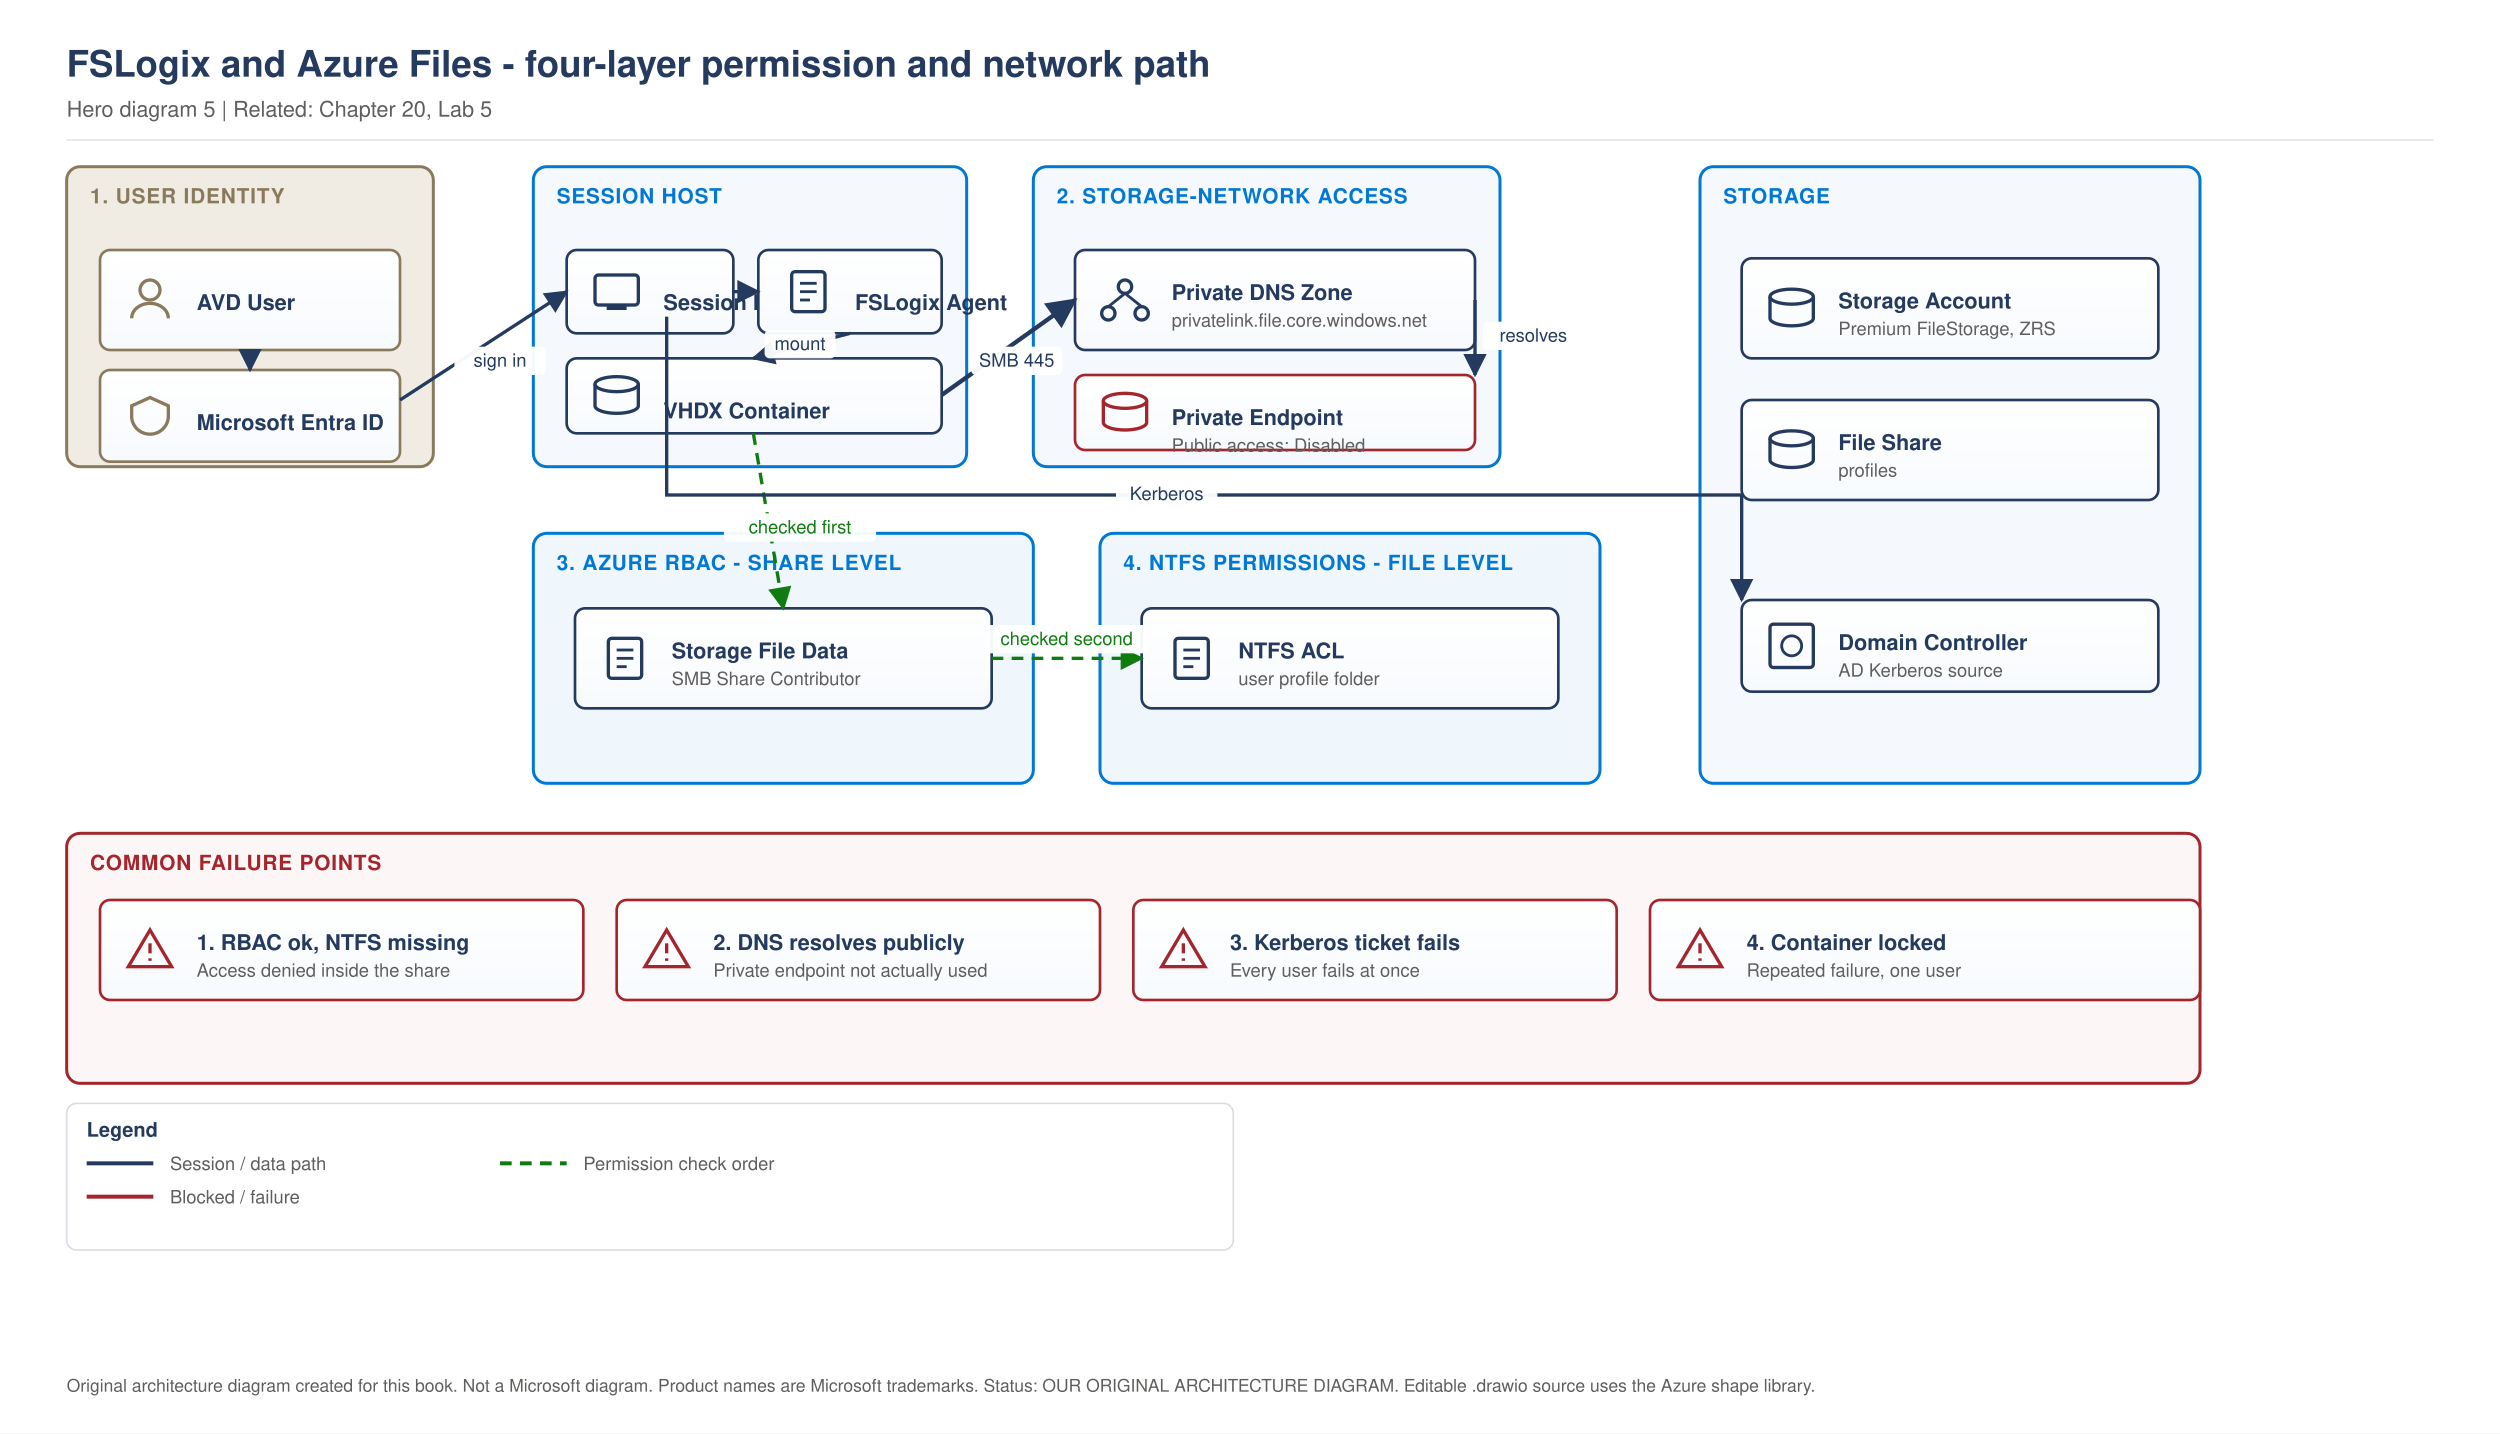
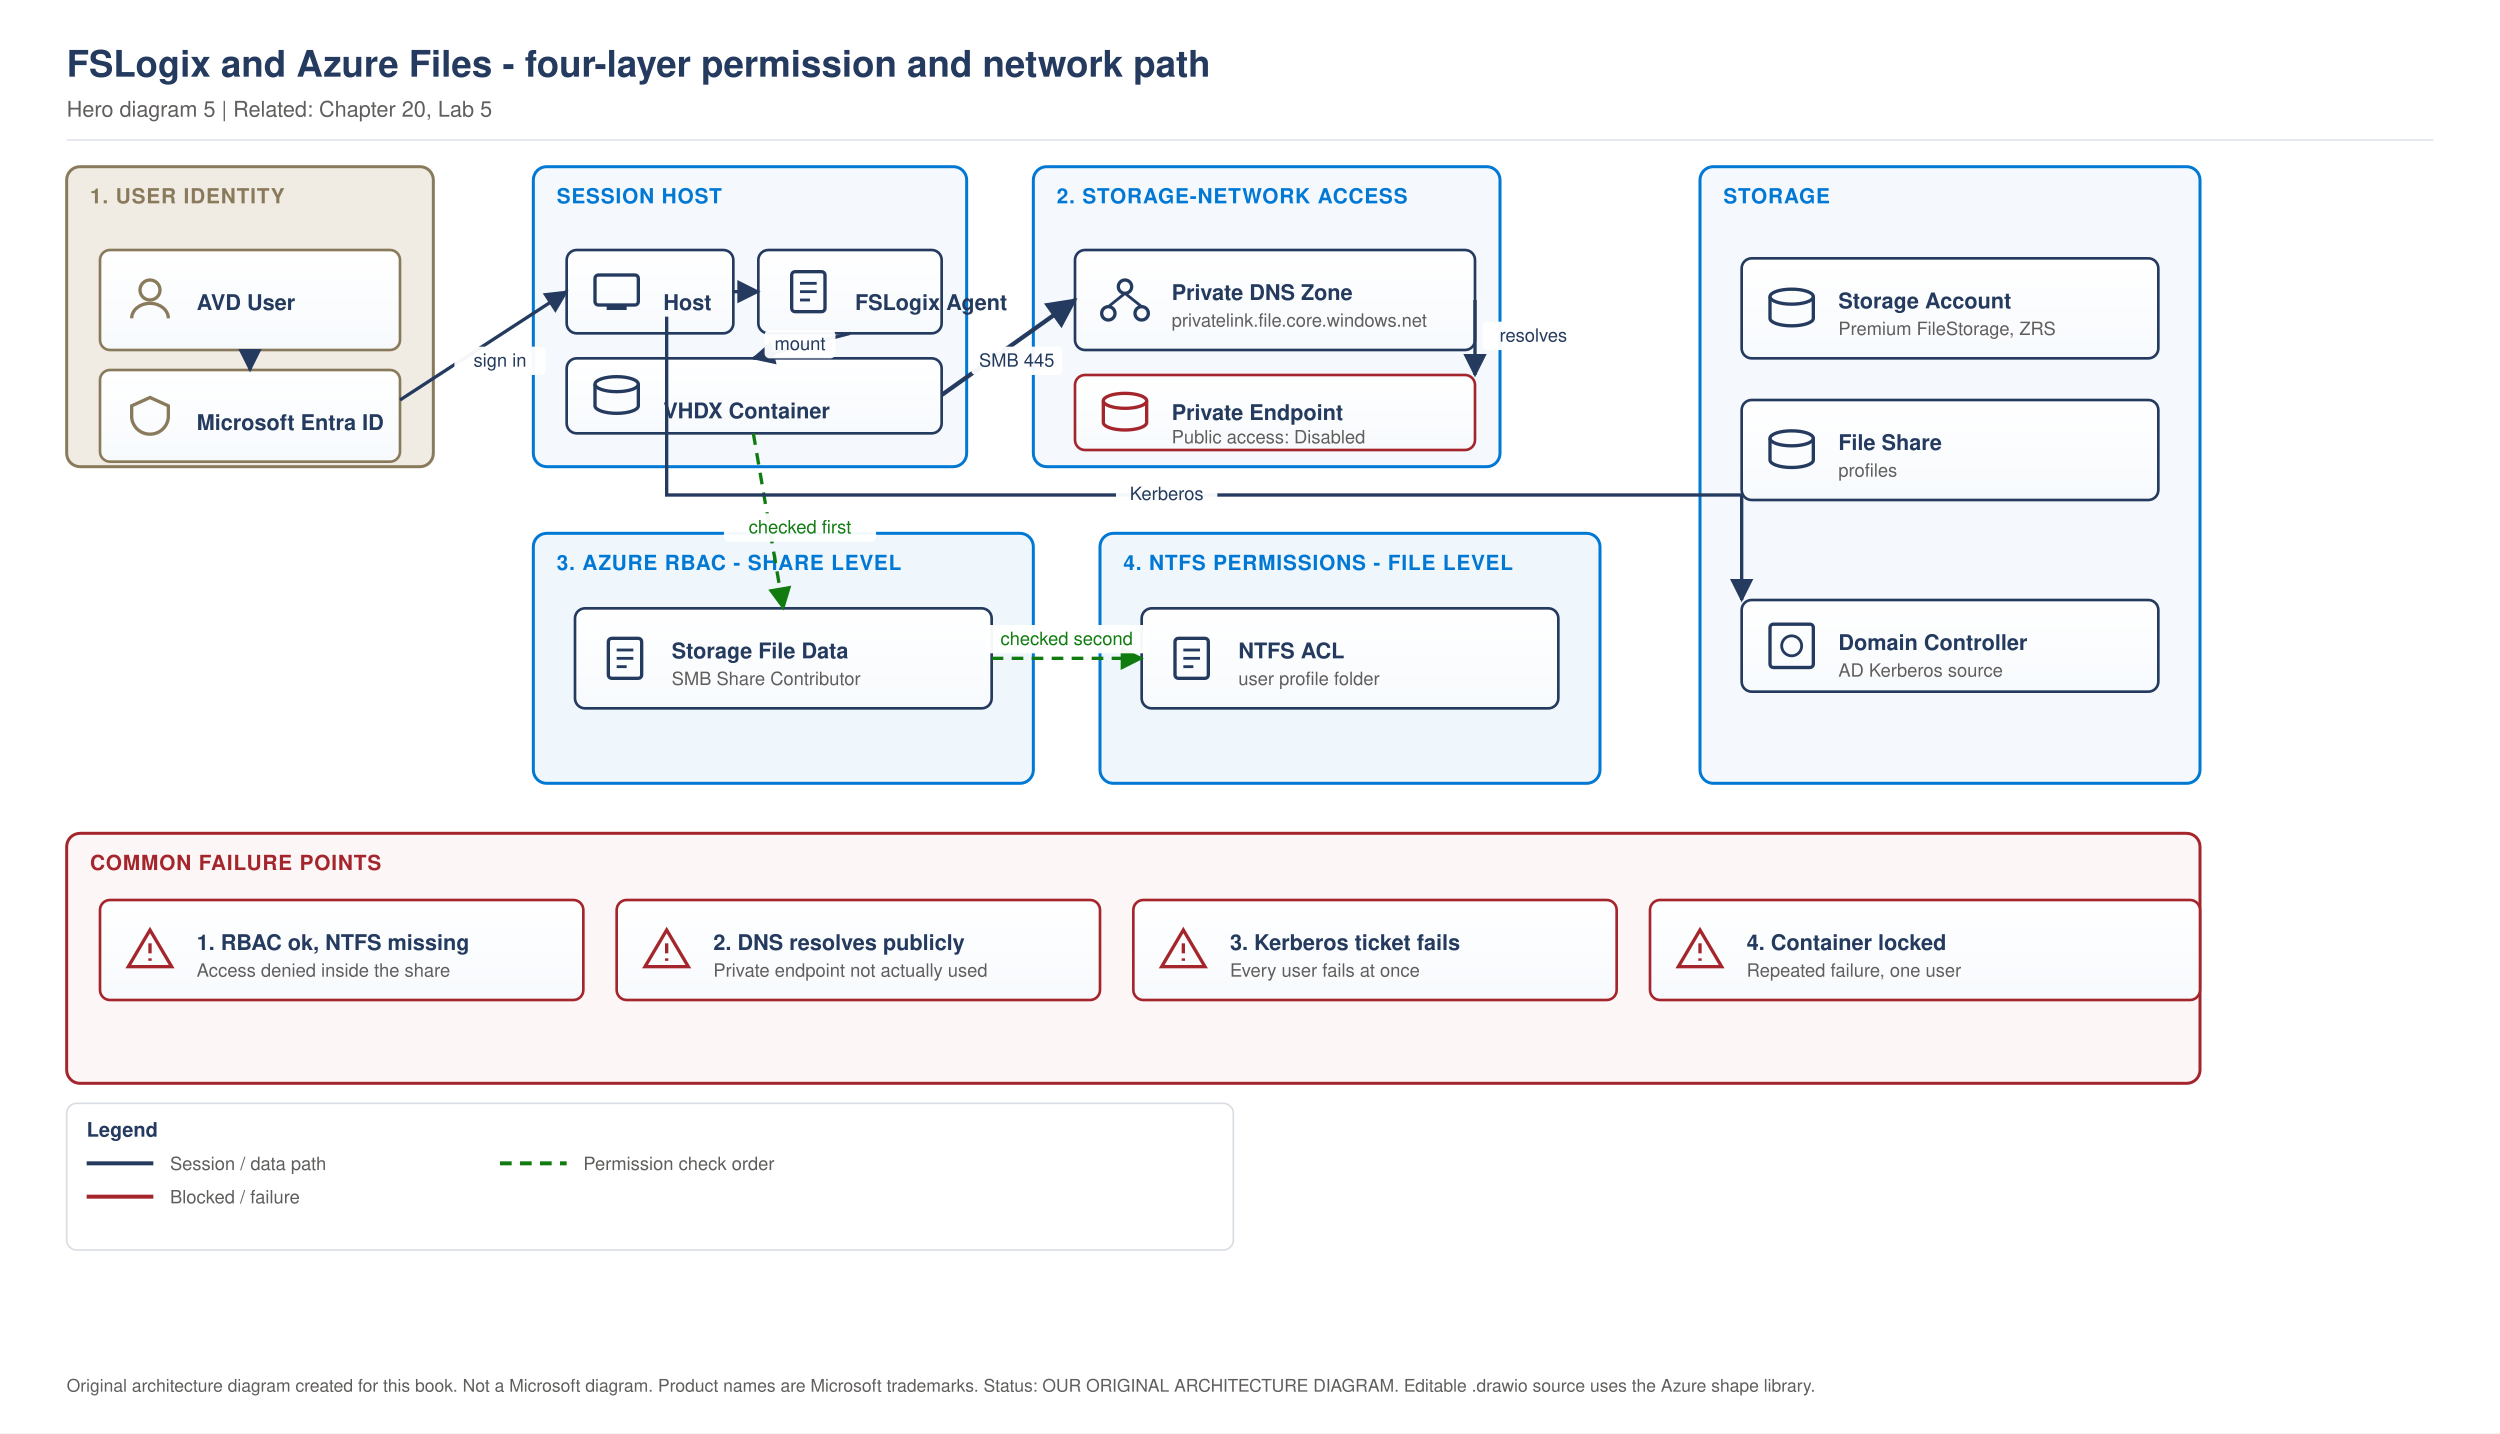
<svg xmlns="http://www.w3.org/2000/svg" width="1500" height="860" viewBox="0 0 1500 860" font-family="Segoe UI,Helvetica,Arial,sans-serif">
  <defs>
    <marker id="a" viewBox="0 0 10 10" refX="9" refY="5" markerWidth="7" markerHeight="7" orient="auto-start-reverse">
      <path d="M0,0 L10,5 L0,10 z" fill="#243A5E" />
    </marker>
    <marker id="ag" viewBox="0 0 10 10" refX="9" refY="5" markerWidth="7" markerHeight="7" orient="auto-start-reverse">
      <path d="M0,0 L10,5 L0,10 z" fill="#107C10" />
    </marker>
    <marker id="ar" viewBox="0 0 10 10" refX="9" refY="5" markerWidth="7" markerHeight="7" orient="auto-start-reverse">
      <path d="M0,0 L10,5 L0,10 z" fill="#A4262C" />
    </marker>
    <linearGradient id="tile" x1="0" y1="0" x2="0" y2="1">
      <stop offset="0" stop-color="#FFFFFF" />
      <stop offset="1" stop-color="#F7FAFD" />
    </linearGradient>
  </defs>
  <rect width="1500" height="860" fill="#FFFFFF" />
  <text x="40" y="46" font-size="22" font-weight="600" fill="#243A5E">FSLogix and Azure Files - four-layer permission and network path</text>
  <text x="40" y="70" font-size="13" fill="#605E5C">Hero diagram 5 | Related: Chapter 20, Lab 5</text>
  <line x1="40" y1="84" x2="1460" y2="84" stroke="#E1E5EA" />
  <rect x="40" y="100" width="220" height="180" rx="8" fill="#F0ECE4" stroke="#8A7A5C" stroke-width="1.8" />
  <text x="54" y="122" font-size="12.5" font-weight="700" fill="#8A7A5C" letter-spacing="0.5">1. USER IDENTITY</text>
  <g>
    <rect x="60" y="150" width="180" height="60" rx="6" fill="url(#tile)" stroke="#8A7A5C" stroke-width="1.6" />
    <circle cx="90" cy="174.0" r="6" fill="none" stroke="#8A7A5C" stroke-width="2" />
    <path d="M79,191.0 a11,9 0 0 1 22,0" fill="none" stroke="#8A7A5C" stroke-width="2" />
    <text x="118" y="186" font-size="13" font-weight="600" fill="#243A5E">AVD User</text>
  </g>
  <g>
    <rect x="60" y="222" width="180" height="55" rx="6" fill="url(#tile)" stroke="#8A7A5C" stroke-width="1.6" />
    <path d="M90,238.5 l11,5 v7 a11,11 0 0 1 -11,10 a11,11 0 0 1 -11,-10 v-7 z" fill="none" stroke="#8A7A5C" stroke-width="2" />
    <text x="118" y="258" font-size="13" font-weight="600" fill="#243A5E">Microsoft Entra ID</text>
  </g>
  <rect x="320" y="100" width="260" height="180" rx="8" fill="#F5F9FD" stroke="#0078D4" stroke-width="1.8" />
  <text x="334" y="122" font-size="12.5" font-weight="700" fill="#0078D4" letter-spacing="0.5">SESSION HOST</text>
  <g>
    <rect x="340" y="150" width="100" height="50" rx="6" fill="url(#tile)" stroke="#243A5E" stroke-width="1.6" />
    <rect x="357" y="165.0" width="26" height="18" rx="2" fill="none" stroke="#243A5E" stroke-width="2" />
    <rect x="364" y="183.0" width="12" height="3" fill="#243A5E" />
-     <text x="398" y="186" font-size="13" font-weight="600" fill="#243A5E">Session Host</text>
+     <text x="398" y="186" font-size="13" font-weight="600" fill="#243A5E">Host</text>
  </g>
  <g>
    <rect x="455" y="150" width="110" height="50" rx="6" fill="url(#tile)" stroke="#243A5E" stroke-width="1.6" />
    <rect x="475" y="163.0" width="20" height="24" rx="2" fill="none" stroke="#243A5E" stroke-width="2" />
    <path d="M480,170.0 h10 M480,175.0 h10 M480,180.0 h6" stroke="#243A5E" stroke-width="1.7" />
    <text x="513" y="186" font-size="13" font-weight="600" fill="#243A5E">FSLogix Agent</text>
  </g>
  <g>
    <rect x="340" y="215" width="225" height="45" rx="6" fill="url(#tile)" stroke="#243A5E" stroke-width="1.6" />
    <ellipse cx="370" cy="230.5" rx="13" ry="4.5" fill="none" stroke="#243A5E" stroke-width="2" />
    <path d="M357,230.5 v13 a13,4.5 0 0 0 26,0 v-13" fill="none" stroke="#243A5E" stroke-width="2" />
    <text x="398" y="251" font-size="13" font-weight="600" fill="#243A5E">VHDX Container</text>
  </g>
  <rect x="620" y="100" width="280" height="180" rx="8" fill="#F5F9FD" stroke="#0078D4" stroke-width="1.8" />
  <text x="634" y="122" font-size="12.5" font-weight="700" fill="#0078D4" letter-spacing="0.5">2. STORAGE-NETWORK ACCESS</text>
  <g>
    <rect x="645" y="150" width="240" height="60" rx="6" fill="url(#tile)" stroke="#243A5E" stroke-width="1.6" />
    <circle cx="675" cy="172.0" r="4" fill="none" stroke="#243A5E" stroke-width="2" />
    <circle cx="665" cy="188.0" r="4" fill="none" stroke="#243A5E" stroke-width="2" />
    <circle cx="685" cy="188.0" r="4" fill="none" stroke="#243A5E" stroke-width="2" />
    <path d="M675,176.0 L665,184.0 M675,176.0 L685,184.0" stroke="#243A5E" stroke-width="1.7" />
    <text x="703" y="180" font-size="13" font-weight="600" fill="#243A5E">Private DNS Zone</text>
    <text x="703" y="196" font-size="11" fill="#605E5C">privatelink.file.core.windows.net</text>
  </g>
  <g>
    <rect x="645" y="225" width="240" height="45" rx="6" fill="url(#tile)" stroke="#A4262C" stroke-width="1.6" />
    <ellipse cx="675" cy="240.5" rx="13" ry="4.5" fill="none" stroke="#A4262C" stroke-width="2" />
    <path d="M662,240.5 v13 a13,4.5 0 0 0 26,0 v-13" fill="none" stroke="#A4262C" stroke-width="2" />
-     <text x="703" y="255" font-size="13" font-weight="600" fill="#243A5E">Private Endpoint</text>
-     <text x="703" y="271" font-size="11" fill="#605E5C">Public access: Disabled</text>
+     <text x="703" y="252" font-size="13" font-weight="600" fill="#243A5E">Private Endpoint</text>
+     <text x="703" y="266" font-size="11" fill="#605E5C">Public access: Disabled</text>
  </g>
  <rect x="320" y="320" width="300" height="150" rx="8" fill="#EFF6FC" stroke="#0078D4" stroke-width="1.8" />
  <text x="334" y="342" font-size="12.5" font-weight="700" fill="#0078D4" letter-spacing="0.5">3. AZURE RBAC - SHARE LEVEL</text>
  <g>
    <rect x="345" y="365" width="250" height="60" rx="6" fill="url(#tile)" stroke="#243A5E" stroke-width="1.6" />
    <rect x="365" y="383.0" width="20" height="24" rx="2" fill="none" stroke="#243A5E" stroke-width="2" />
    <path d="M370,390.0 h10 M370,395.0 h10 M370,400.0 h6" stroke="#243A5E" stroke-width="1.7" />
    <text x="403" y="395" font-size="13" font-weight="600" fill="#243A5E">Storage File Data</text>
    <text x="403" y="411" font-size="11" fill="#605E5C">SMB Share Contributor</text>
  </g>
  <rect x="660" y="320" width="300" height="150" rx="8" fill="#EFF6FC" stroke="#0078D4" stroke-width="1.8" />
  <text x="674" y="342" font-size="12.5" font-weight="700" fill="#0078D4" letter-spacing="0.5">4. NTFS PERMISSIONS - FILE LEVEL</text>
  <g>
    <rect x="685" y="365" width="250" height="60" rx="6" fill="url(#tile)" stroke="#243A5E" stroke-width="1.6" />
    <rect x="705" y="383.0" width="20" height="24" rx="2" fill="none" stroke="#243A5E" stroke-width="2" />
    <path d="M710,390.0 h10 M710,395.0 h10 M710,400.0 h6" stroke="#243A5E" stroke-width="1.7" />
    <text x="743" y="395" font-size="13" font-weight="600" fill="#243A5E">NTFS ACL</text>
    <text x="743" y="411" font-size="11" fill="#605E5C">user profile folder</text>
  </g>
  <rect x="1020" y="100" width="300" height="370" rx="8" fill="#F5F9FD" stroke="#0078D4" stroke-width="1.8" />
  <text x="1034" y="122" font-size="12.5" font-weight="700" fill="#0078D4" letter-spacing="0.5">STORAGE</text>
  <g>
    <rect x="1045" y="155" width="250" height="60" rx="6" fill="url(#tile)" stroke="#243A5E" stroke-width="1.6" />
    <ellipse cx="1075" cy="178.0" rx="13" ry="4.5" fill="none" stroke="#243A5E" stroke-width="2" />
    <path d="M1062,178.0 v13 a13,4.5 0 0 0 26,0 v-13" fill="none" stroke="#243A5E" stroke-width="2" />
    <text x="1103" y="185" font-size="13" font-weight="600" fill="#243A5E">Storage Account</text>
    <text x="1103" y="201" font-size="11" fill="#605E5C">Premium FileStorage, ZRS</text>
  </g>
  <g>
    <rect x="1045" y="240" width="250" height="60" rx="6" fill="url(#tile)" stroke="#243A5E" stroke-width="1.6" />
    <ellipse cx="1075" cy="263.0" rx="13" ry="4.5" fill="none" stroke="#243A5E" stroke-width="2" />
    <path d="M1062,263.0 v13 a13,4.5 0 0 0 26,0 v-13" fill="none" stroke="#243A5E" stroke-width="2" />
    <text x="1103" y="270" font-size="13" font-weight="600" fill="#243A5E">File Share</text>
    <text x="1103" y="286" font-size="11" fill="#605E5C">profiles</text>
  </g>
  <g>
    <rect x="1045" y="360" width="250" height="55" rx="6" fill="url(#tile)" stroke="#243A5E" stroke-width="1.6" />
    <rect x="1062" y="374.5" width="26" height="26" rx="2" fill="none" stroke="#243A5E" stroke-width="2" />
    <circle cx="1075" cy="387.5" r="6" fill="none" stroke="#243A5E" stroke-width="1.7" />
    <text x="1103" y="390" font-size="13" font-weight="600" fill="#243A5E">Domain Controller</text>
    <text x="1103" y="406" font-size="11" fill="#605E5C">AD Kerberos source</text>
  </g>
  <rect x="40" y="500" width="1280" height="150" rx="8" fill="#FDF6F6" stroke="#A4262C" stroke-width="1.8" />
  <text x="54" y="522" font-size="12.5" font-weight="700" fill="#A4262C" letter-spacing="0.5">COMMON FAILURE POINTS</text>
  <g>
    <rect x="60" y="540" width="290" height="60" rx="6" fill="url(#tile)" stroke="#A4262C" stroke-width="1.6" />
    <path d="M90,558.0 l13,22 h-26 z" fill="none" stroke="#A4262C" stroke-width="2" />
    <path d="M90,566.0 v6 M90,575.0 v1.5" stroke="#A4262C" stroke-width="2" />
    <text x="118" y="570" font-size="13" font-weight="600" fill="#243A5E">1. RBAC ok, NTFS missing</text>
    <text x="118" y="586" font-size="11" fill="#605E5C">Access denied inside the share</text>
  </g>
  <g>
    <rect x="370" y="540" width="290" height="60" rx="6" fill="url(#tile)" stroke="#A4262C" stroke-width="1.6" />
    <path d="M400,558.0 l13,22 h-26 z" fill="none" stroke="#A4262C" stroke-width="2" />
    <path d="M400,566.0 v6 M400,575.0 v1.5" stroke="#A4262C" stroke-width="2" />
    <text x="428" y="570" font-size="13" font-weight="600" fill="#243A5E">2. DNS resolves publicly</text>
    <text x="428" y="586" font-size="11" fill="#605E5C">Private endpoint not actually used</text>
  </g>
  <g>
    <rect x="680" y="540" width="290" height="60" rx="6" fill="url(#tile)" stroke="#A4262C" stroke-width="1.6" />
    <path d="M710,558.0 l13,22 h-26 z" fill="none" stroke="#A4262C" stroke-width="2" />
    <path d="M710,566.0 v6 M710,575.0 v1.5" stroke="#A4262C" stroke-width="2" />
    <text x="738" y="570" font-size="13" font-weight="600" fill="#243A5E">3. Kerberos ticket fails</text>
    <text x="738" y="586" font-size="11" fill="#605E5C">Every user fails at once</text>
  </g>
  <g>
    <rect x="990" y="540" width="330" height="60" rx="6" fill="url(#tile)" stroke="#A4262C" stroke-width="1.6" />
    <path d="M1020,558.0 l13,22 h-26 z" fill="none" stroke="#A4262C" stroke-width="2" />
    <path d="M1020,566.0 v6 M1020,575.0 v1.5" stroke="#A4262C" stroke-width="2" />
    <text x="1048" y="570" font-size="13" font-weight="600" fill="#243A5E">4. Container locked</text>
    <text x="1048" y="586" font-size="11" fill="#605E5C">Repeated failure, one user</text>
  </g>
  <path d="M150,210 L150,222" stroke="#243A5E" stroke-width="2" fill="none" marker-end="url(#a)" />
  <path d="M240,240 L340,175" stroke="#243A5E" stroke-width="2" fill="none" marker-end="url(#a)" />
  <rect x="272.65" y="208" width="54.7" height="17" rx="3" fill="#FFFFFF" opacity="0.95" />
  <text x="300" y="220" font-size="11" fill="#243A5E" text-anchor="middle">sign in</text>
  <path d="M440,175 L455,175" stroke="#243A5E" stroke-width="2" fill="none" marker-end="url(#a)" />
  <path d="M510,200 L452,215" stroke="#243A5E" stroke-width="2" fill="none" marker-end="url(#a)" />
  <rect x="458.75" y="198" width="42.5" height="17" rx="3" fill="#FFFFFF" opacity="0.95" />
  <text x="480" y="210" font-size="11" fill="#243A5E" text-anchor="middle">mount</text>
  <path d="M565,237 L645,180" stroke="#243A5E" stroke-width="2.6" fill="none" marker-end="url(#a)" />
  <rect x="582.65" y="208" width="54.7" height="17" rx="3" fill="#FFFFFF" opacity="0.95" />
  <text x="610" y="220" font-size="11" fill="#243A5E" text-anchor="middle">SMB 445</text>
  <path d="M885,180 L885,225" stroke="#243A5E" stroke-width="2" fill="none" marker-end="url(#a)" />
  <rect x="889.6" y="193" width="60.8" height="17" rx="3" fill="#FFFFFF" opacity="0.95" />
  <text x="920" y="205" font-size="11" fill="#243A5E" text-anchor="middle">resolves</text>
  <path d="M452,260 L470,365" stroke="#107C10" stroke-width="2" fill="none" stroke-dasharray="7 5" marker-end="url(#ag)" />
  <rect x="434.35" y="308" width="91.3" height="17" rx="3" fill="#FFFFFF" opacity="0.95" />
  <text x="480" y="320" font-size="11" fill="#107C10" text-anchor="middle">checked first</text>
  <path d="M595,395 L685,395" stroke="#107C10" stroke-width="2" fill="none" stroke-dasharray="7 5" marker-end="url(#ag)" />
  <rect x="591.3" y="375" width="97.4" height="17" rx="3" fill="#FFFFFF" opacity="0.95" />
  <text x="640" y="387" font-size="11" fill="#107C10" text-anchor="middle">checked second</text>
  <path d="M400,190 L400,297 L1045,297 L1045,360" stroke="#243A5E" stroke-width="2" fill="none" marker-end="url(#a)" />
  <rect x="669.6" y="288" width="60.8" height="17" rx="3" fill="#FFFFFF" opacity="0.95" />
  <text x="700" y="300" font-size="11" fill="#243A5E" text-anchor="middle">Kerberos</text>
  <rect x="40" y="662" width="700" height="88" rx="6" fill="#FFFFFF" stroke="#D8DDE3" />
  <text x="52" y="682" font-size="12" font-weight="700" fill="#243A5E">Legend</text>
  <path d="M52,698 L92,698" stroke="#243A5E" stroke-width="2.4" />
  <text x="102" y="702" font-size="11" fill="#605E5C">Session / data path</text>
  <path d="M300,698 L340,698" stroke="#107C10" stroke-width="2.4" stroke-dasharray="7 5" />
  <text x="350" y="702" font-size="11" fill="#605E5C">Permission check order</text>
  <path d="M52,718 L92,718" stroke="#A4262C" stroke-width="2.4" />
  <text x="102" y="722" font-size="11" fill="#605E5C">Blocked / failure</text>
  <text x="40" y="835" font-size="10.5" fill="#605E5C">Original architecture diagram created for this book. Not a Microsoft diagram. Product names are Microsoft trademarks. Status: OUR ORIGINAL ARCHITECTURE DIAGRAM. Editable .drawio source uses the Azure shape library.</text>
</svg>
